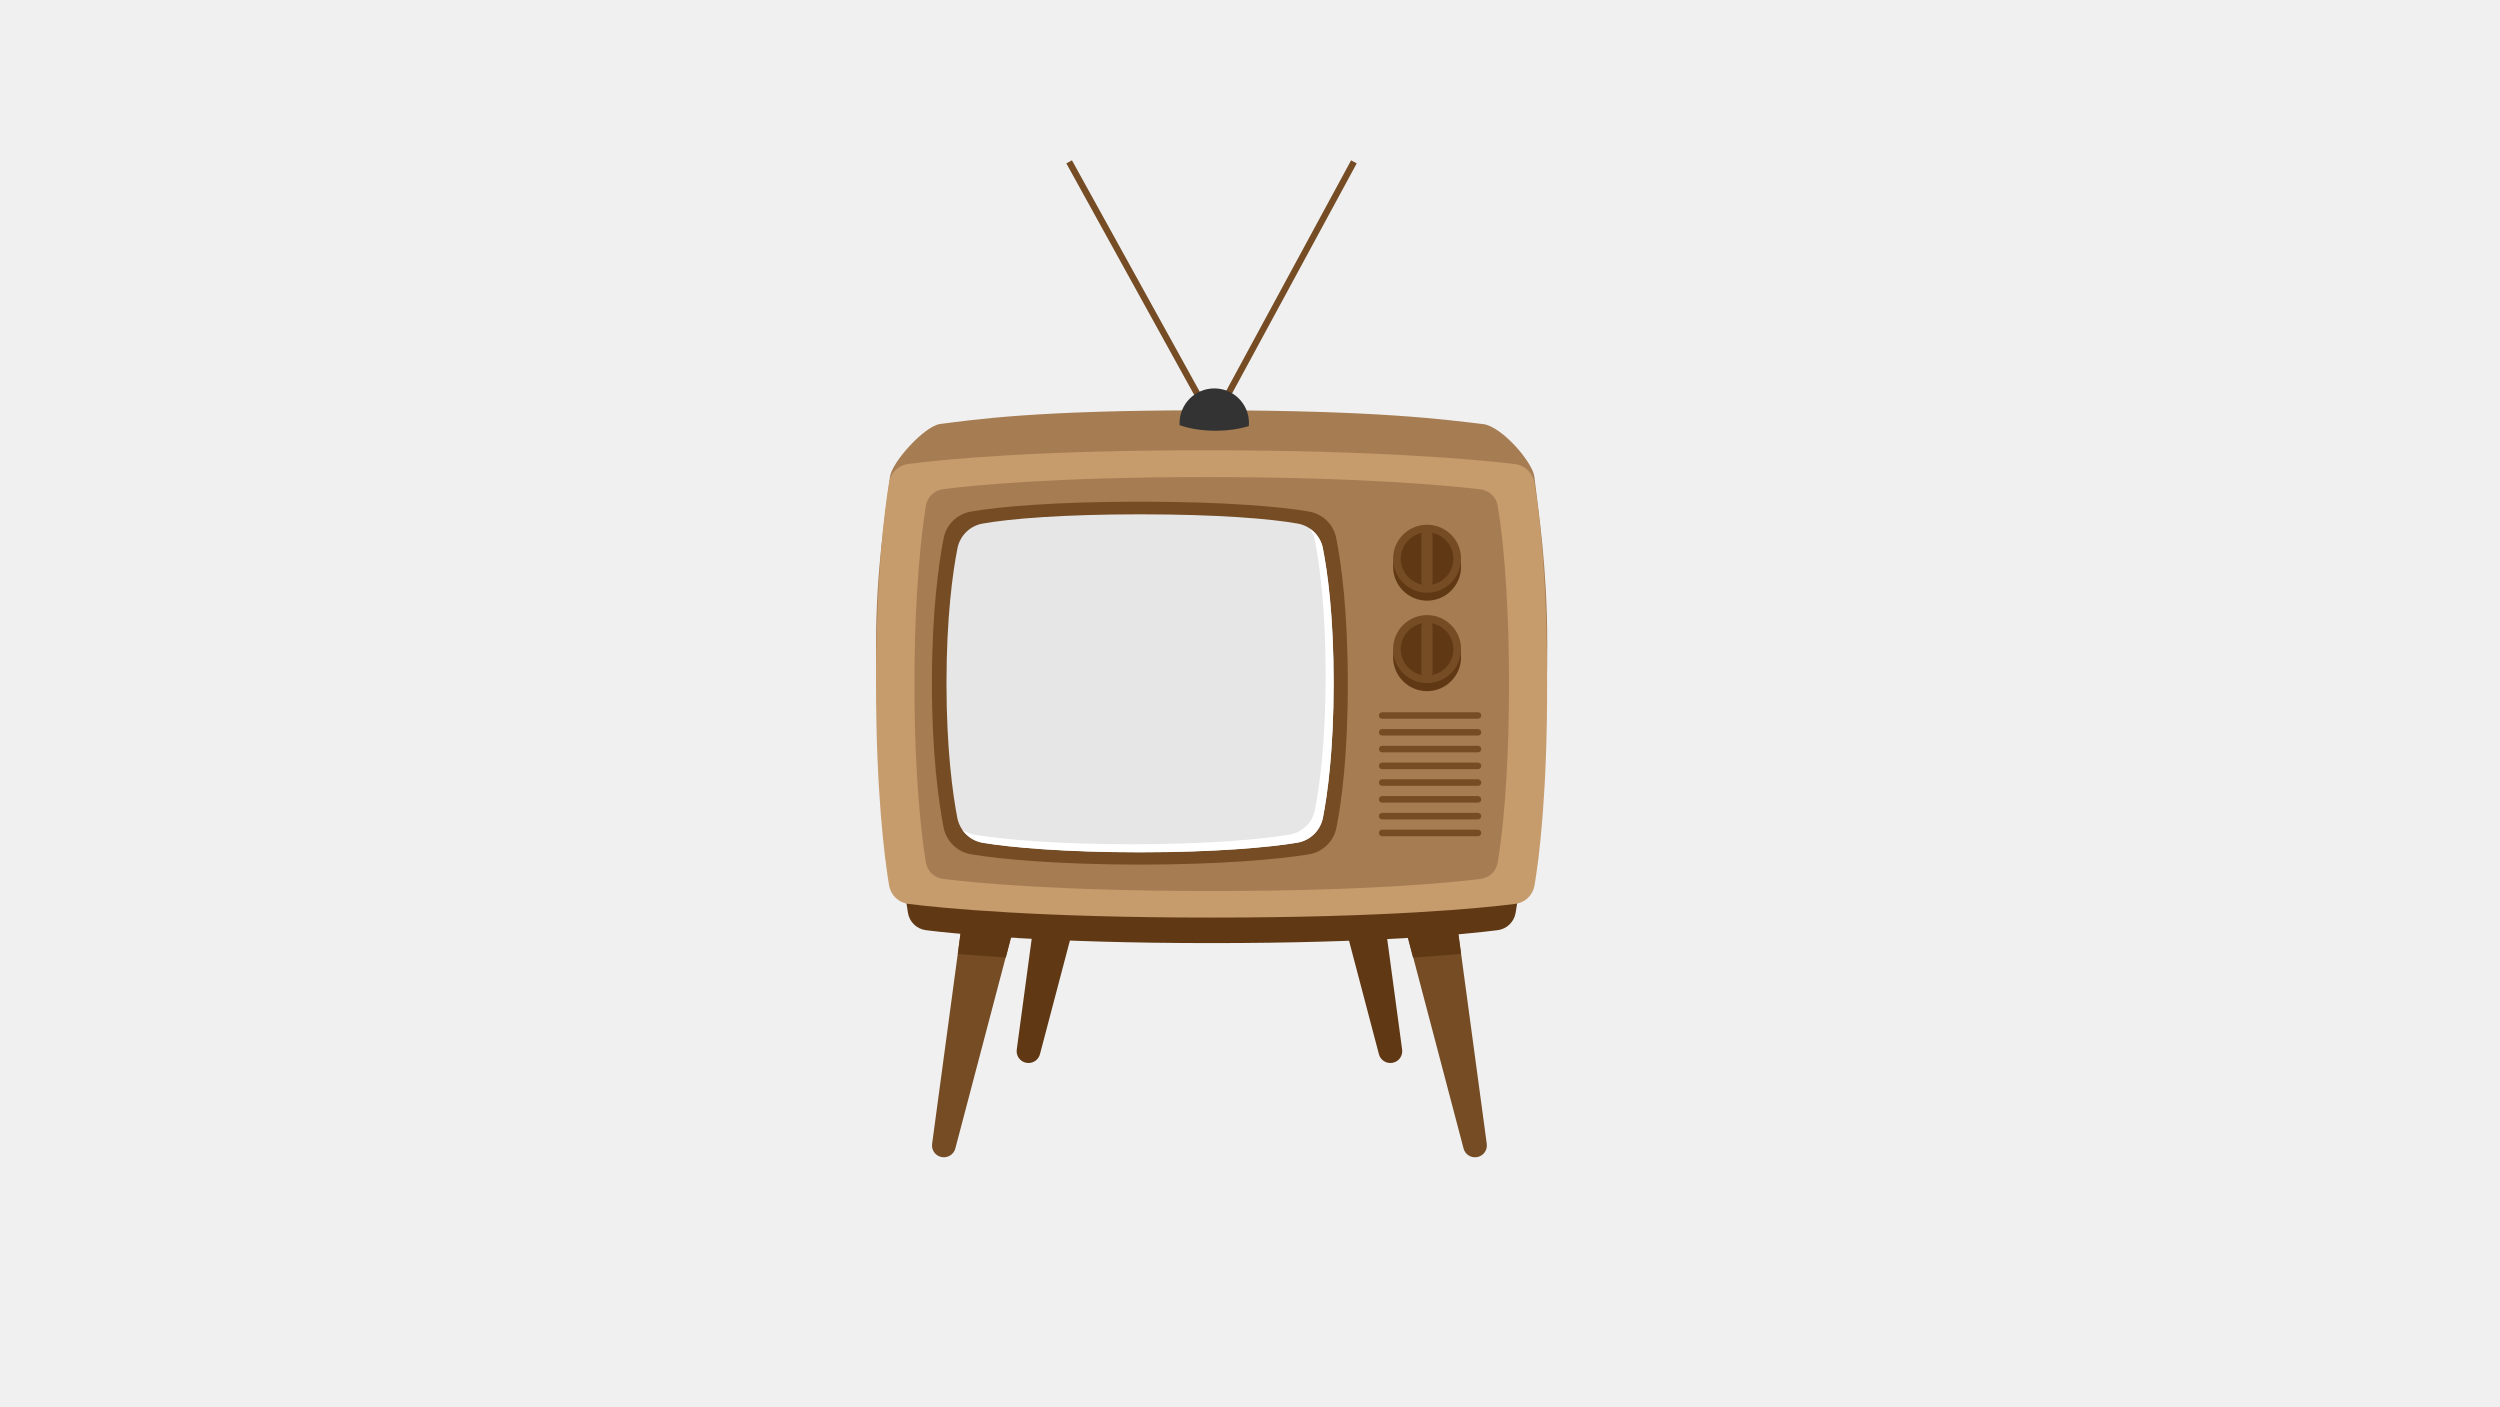
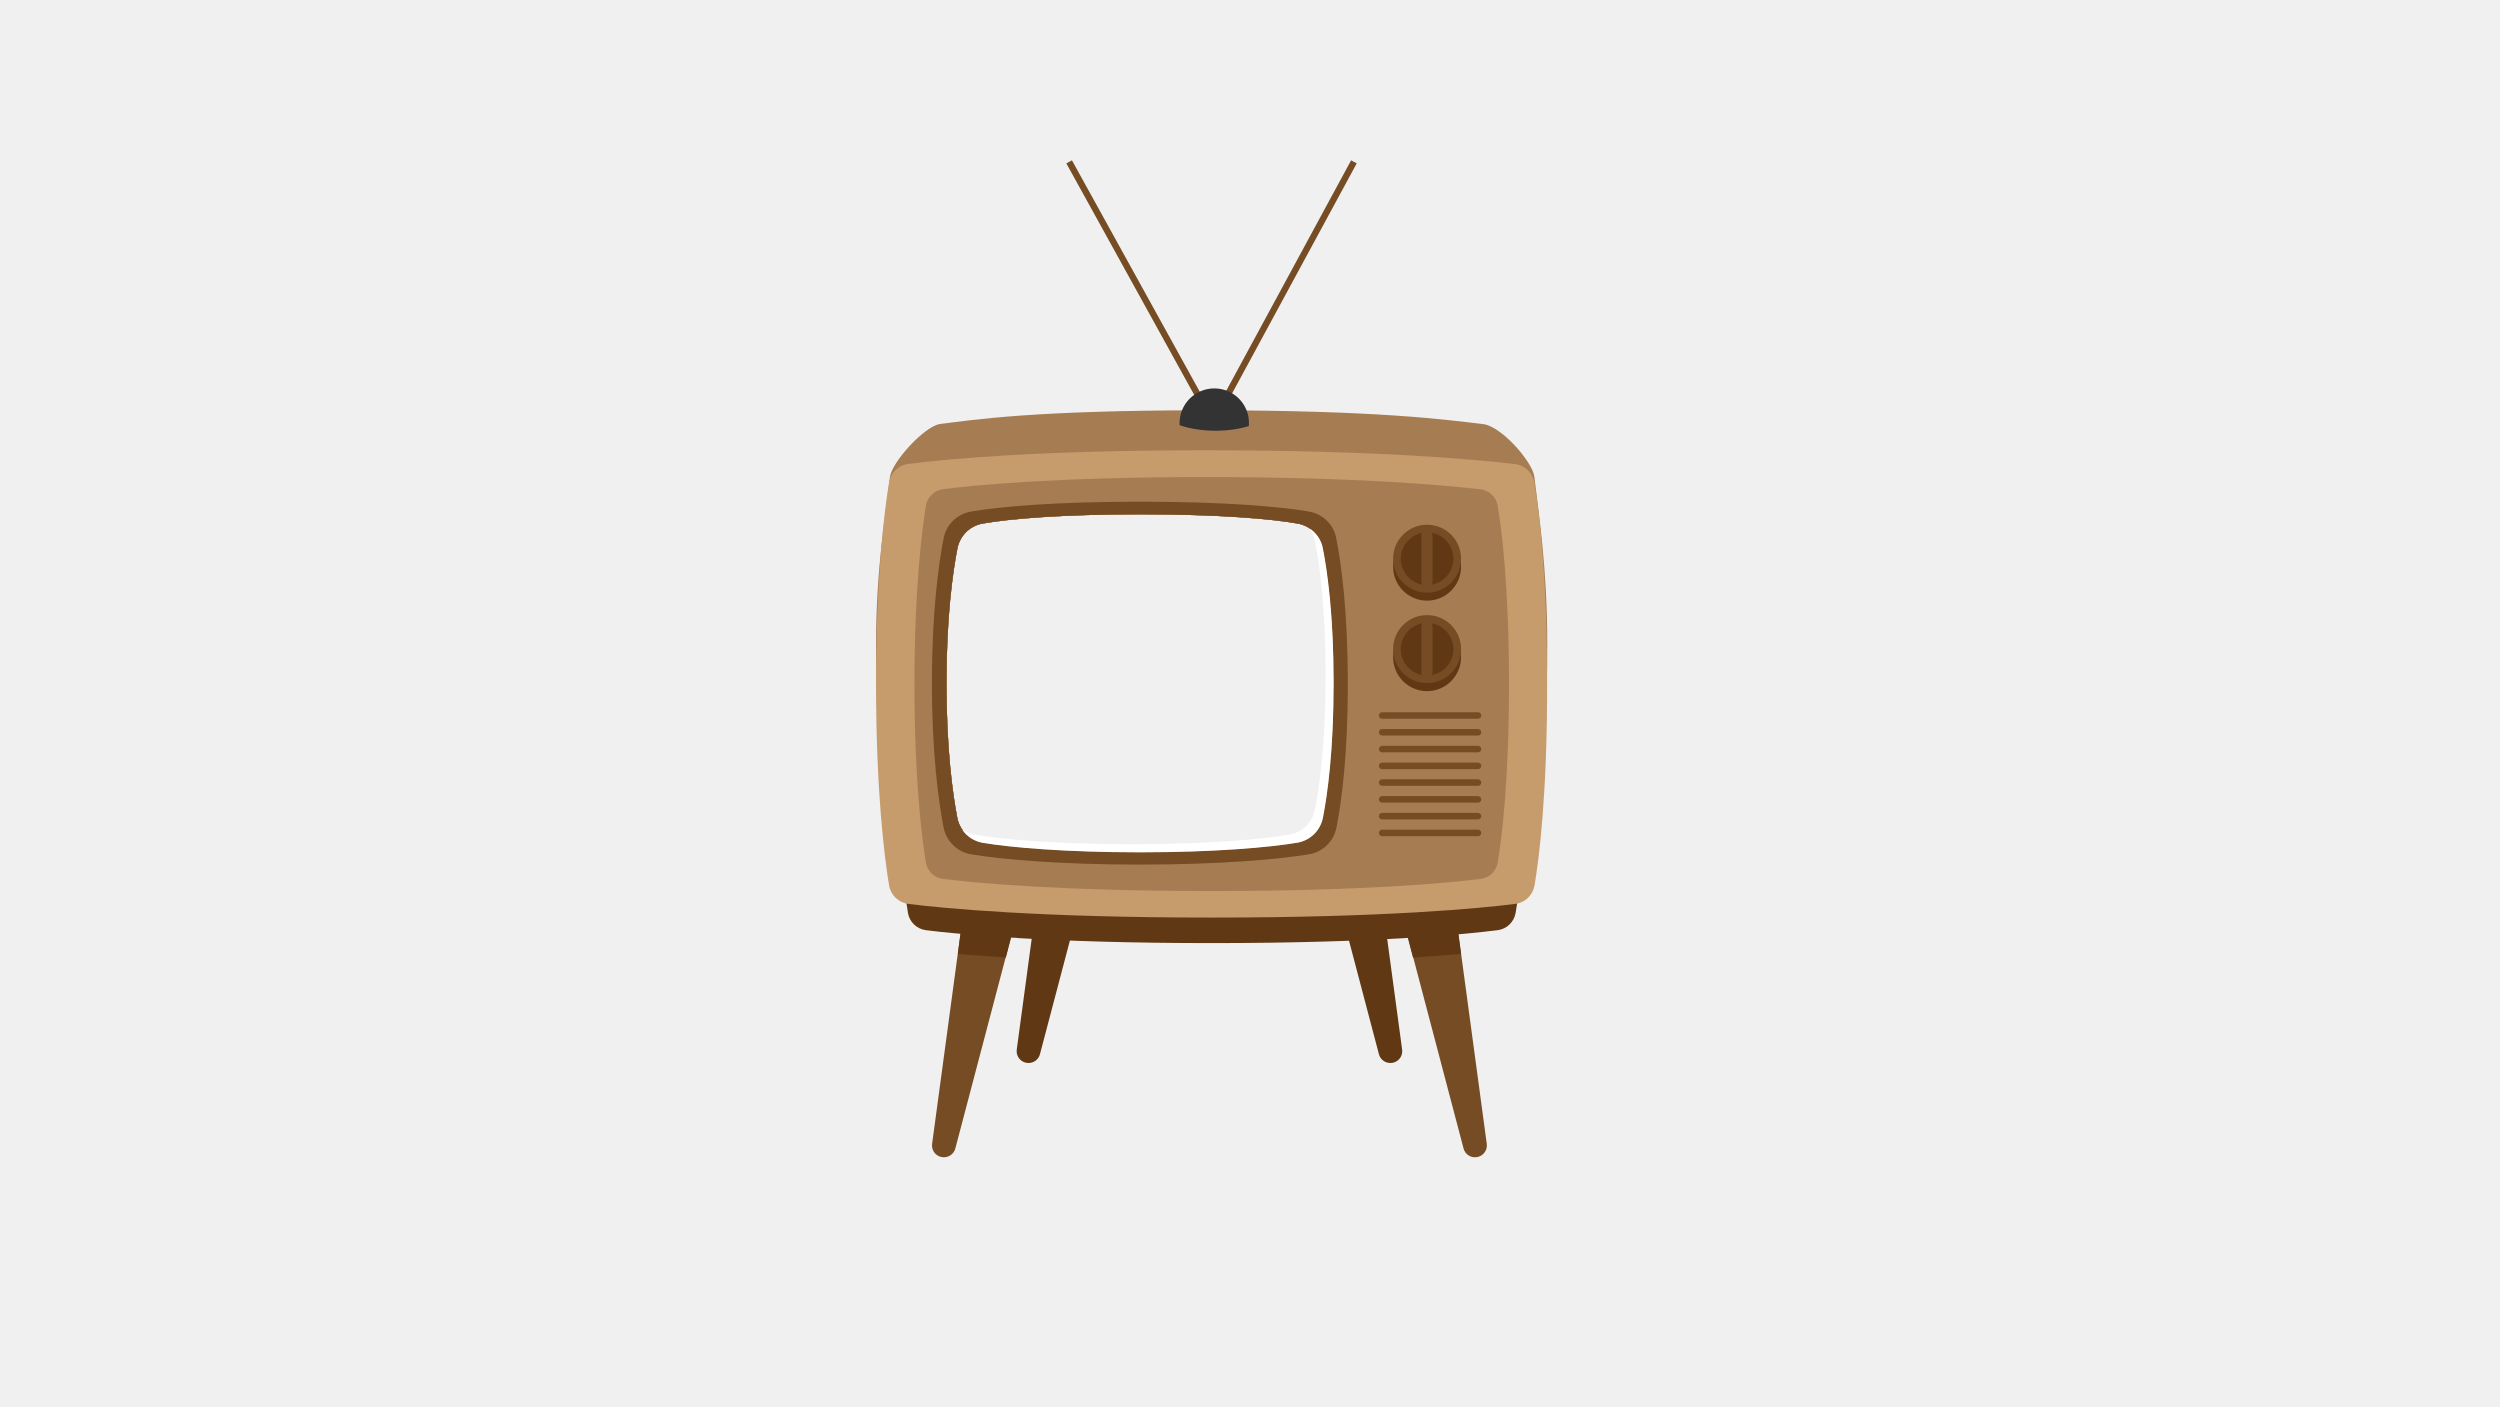
- <svg xmlns="http://www.w3.org/2000/svg" version="1.1" x="0px" y="0px" viewBox="0 0 1920 1080" style="enable-background:new 0 0 1920 1080;" xml:space="preserve">
+ <svg xmlns="http://www.w3.org/2000/svg" xmlns:xlink="http://www.w3.org/1999/xlink" version="1.1" id="Layer_1" x="0px" y="0px" viewBox="0 0 1920 1080" style="enable-background:new 0 0 1920 1080;" xml:space="preserve">
  <style type="text/css">
	.st0{fill:#754C24;}
	.st1{fill:#603813;}
- 	.st2{fill:#A67C52;}
- 	.st3{fill:#C69C6D;}
- 	.st4{fill:none;stroke:#754C24;stroke-width:4.909;stroke-miterlimit:10;}
- 	.st5{fill:#333333;}
- 	.st6{fill:#E6E6E6;}
- 	.st7{fill:#FFFFFF;}
+ 	.st2{clip-path:url(#SVGID_00000040547669522455389120000000820094917718550198_);fill:#603813;}
+ 	.st3{clip-path:url(#SVGID_00000066494840616216611440000010880027603529085366_);fill:#603813;}
+ 	.st4{clip-path:url(#SVGID_00000181075286808644074120000011285313219373894297_);fill:#603813;}
+ 	.st5{clip-path:url(#SVGID_00000074404073318188360860000014704714149984038329_);fill:#A67C52;}
+ 	.st6{clip-path:url(#SVGID_00000183216970778437118520000015926111493657207433_);fill:#C69C6D;}
+ 	.st7{clip-path:url(#SVGID_00000024711555415830848150000004571316099099542960_);fill:#A67C52;}
+ 	.st8{clip-path:url(#SVGID_00000106141660184358012650000013402970161883630476_);fill:#754C24;}
+ 	.st9{fill:none;stroke:#754C24;stroke-width:4.909;stroke-miterlimit:10;}
+ 	.st10{fill:#333333;}
+ 	.st11{fill:#FFFFFF;}
</style>
  <g id="Legs">
    <path class="st0" d="M723,888.6L723,888.6c-4.8-1-7.9-5.6-7.1-10.4l25.9-191.8l41.1,8.8L733.7,882   C732.5,886.7,727.7,889.6,723,888.6z" />
    <polygon class="st1" points="735.6,732.7 772.5,735.4 782.9,695.2 741.8,686.4  " />
-     <path class="st1" d="M788,816.2L788,816.2c-4.8-1-7.9-5.6-7.1-10.4l25.9-191.8l41.1,8.8l-49.2,186.8   C797.5,814.3,792.7,817.2,788,816.2z" />
+     <g>
+       <defs>
+         <path id="SVGID_1_" d="M1251,882H579V749h672V882z M1251,304H579v445h672V304z M1016,628c-1.9,9.8-9.7,17.4-19.6,19.1     c-21.3,3.6-63.6,7.4-120.9,7.4c-57.2,0-99.3-3.7-120.7-7.3c-9.9-1.7-17.7-9.3-19.6-19.1c-3.5-18.4-8.3-52.6-8.3-103.3     c0-51,4.8-85.3,8.4-103.6c1.9-9.8,9.6-17.4,19.4-19.1c20.3-3.6,60.4-7.1,120.9-7.1c60.6,0,100.8,3.5,121,7.1     c9.7,1.7,17.5,9.2,19.4,18.9c3.5,17.8,8.3,51.4,8.3,103.7C1024.2,576.5,1019.5,610,1016,628z" />
+       </defs>
+       <clipPath id="SVGID_00000025404644614967044180000003425361860010977204_">
+         <use xlink:href="#SVGID_1_" style="overflow:visible;" />
+       </clipPath>
+       <path style="clip-path:url(#SVGID_00000025404644614967044180000003425361860010977204_);fill:#603813;" d="M788,816.2L788,816.2    c-4.8-1-7.9-5.6-7.1-10.4L806.8,614l41.1,8.8l-49.2,186.8C797.5,814.3,792.7,817.2,788,816.2z" />
+     </g>
    <path class="st0" d="M1134.7,888.6L1134.7,888.6c4.8-1,7.9-5.6,7.1-10.4l-25.9-191.8l-41.1,8.8L1124,882   C1125.2,886.7,1129.9,889.6,1134.7,888.6z" />
    <polygon class="st1" points="1122.1,732.7 1085.2,735.4 1074.7,695.2 1115.8,686.4  " />
-     <path class="st1" d="M1069.7,816.2L1069.7,816.2c4.8-1,7.9-5.6,7.1-10.4l-25.9-191.8l-41.1,8.8l49.2,186.8   C1060.2,814.3,1064.9,817.2,1069.7,816.2z" />
-     <path class="st1" d="M1164,701.1c-1.2,7-6.8,12.4-13.9,13.3c-25.5,3.2-94.2,9.9-219.5,9.9c-125.1,0-193.8-6.7-219.4-9.9   c-7.1-0.9-12.8-6.3-13.9-13.4c-3.4-20.5-9.4-68.2-9.4-145.7c0-77.6,6-125.3,9.4-145.7c1.2-7,6.8-12.5,13.9-13.4   c24.9-3.2,91.3-9.9,214.8-9.9c125.6,0,197.6,6.9,224.1,10c7.1,0.8,12.8,6.3,14,13.3c3.4,20,9.3,66.3,9.3,145.6   C1173.3,634.9,1167.4,681.2,1164,701.1z" />
+     <g>
+       <defs>
+         <path id="SVGID_00000066507729141817714290000017050757573959324600_" d="M1251,882H579V749h672V882z M1251,304H579v445h672V304z      M1016,628c-1.9,9.8-9.7,17.4-19.6,19.1c-21.3,3.6-63.6,7.4-120.9,7.4c-57.2,0-99.3-3.7-120.7-7.3c-9.9-1.7-17.7-9.3-19.6-19.1     c-3.5-18.4-8.3-52.6-8.3-103.3c0-51,4.8-85.3,8.4-103.6c1.9-9.8,9.6-17.4,19.4-19.1c20.3-3.6,60.4-7.1,120.9-7.1     c60.6,0,100.8,3.5,121,7.1c9.7,1.7,17.5,9.2,19.4,18.9c3.5,17.8,8.3,51.4,8.3,103.7C1024.2,576.5,1019.5,610,1016,628z" />
+       </defs>
+       <clipPath id="SVGID_00000031208745874506388600000008673112660406760112_">
+         <use xlink:href="#SVGID_00000066507729141817714290000017050757573959324600_" style="overflow:visible;" />
+       </clipPath>
+       <path style="clip-path:url(#SVGID_00000031208745874506388600000008673112660406760112_);fill:#603813;" d="M1069.7,816.2    L1069.7,816.2c4.8-1,7.9-5.6,7.1-10.4L1050.9,614l-41.1,8.8l49.2,186.8C1060.2,814.3,1064.9,817.2,1069.7,816.2z" />
+     </g>
+     <g>
+       <defs>
+         <path id="SVGID_00000016033635108355372850000013376645651547856037_" d="M1251,749H579V304h672V749z M1024.3,524.7     c0-52.3-4.8-85.9-8.3-103.7c-1.9-9.7-9.7-17.2-19.4-18.9c-20.2-3.6-60.4-7.1-121-7.1c-60.5,0-100.6,3.5-120.9,7.1     c-9.8,1.7-17.5,9.3-19.4,19.1c-3.6,18.3-8.4,52.6-8.4,103.6c0,50.7,4.8,84.9,8.3,103.3c1.9,9.8,9.7,17.4,19.6,19.1     c21.4,3.6,63.5,7.3,120.7,7.3c57.3,0,99.6-3.8,120.9-7.4c9.9-1.7,17.7-9.3,19.6-19.1C1019.5,610,1024.2,576.5,1024.3,524.7z" />
+       </defs>
+       <clipPath id="SVGID_00000122697732237703142230000002489456585400440735_">
+         <use xlink:href="#SVGID_00000016033635108355372850000013376645651547856037_" style="overflow:visible;" />
+       </clipPath>
+       <path style="clip-path:url(#SVGID_00000122697732237703142230000002489456585400440735_);fill:#603813;" d="M1164,701.1    c-1.2,7-6.8,12.4-13.9,13.3c-25.5,3.2-94.2,9.9-219.5,9.9c-125.1,0-193.8-6.7-219.4-9.9c-7.1-0.9-12.8-6.3-13.9-13.4    c-3.4-20.5-9.4-68.2-9.4-145.7c0-77.6,6-125.3,9.4-145.7c1.2-7,6.8-12.5,13.9-13.4c24.9-3.2,91.3-9.9,214.8-9.9    c125.6,0,197.6,6.9,224.1,10c7.1,0.8,12.8,6.3,14,13.3c3.4,20,9.3,66.3,9.3,145.6C1173.3,634.9,1167.4,681.2,1164,701.1z" />
+     </g>
  </g>
  <g id="TV">
-     <path class="st2" d="M1178.5,649.4c-1.3,7.5-7.3,13.2-14.8,14.1c-27,3.4-100,10.5-233.1,10.5c-132.9,0-205.8-7.1-233-10.5   c-7.5-0.9-13.5-6.7-14.8-14.2c-3.6-21.8-10-72.4-10-154.7c0-58.3,7.5-100.8,10.7-128.3c1.3-11.3,26.6-39.2,38.6-40.7   c26.5-3.3,72.4-10.5,203.5-10.5c133.4,0,185.3,7.3,213.4,10.6c14.3,1.7,38.1,29.2,39.4,40.5c3.1,27,9.9,68.9,9.9,128.3   C1188.3,579.1,1182.1,628.3,1178.5,649.4z" />
-     <path class="st3" d="M1178.5,680.1c-1.3,7.5-7.3,13.2-14.8,14.1c-27,3.4-100,10.5-233.1,10.5c-132.9,0-205.8-7.1-233-10.5   c-7.5-0.9-13.5-6.7-14.8-14.2c-3.6-21.8-10-72.4-10-154.7c0-82.4,6.4-133,10-154.8c1.2-7.5,7.2-13.2,14.7-14.2   c26.5-3.4,97-10.5,228.1-10.5c133.4,0,209.9,7.3,237.9,10.6c7.5,0.9,13.6,6.7,14.9,14.2c3.6,21.2,9.8,70.4,9.8,154.7   C1188.3,609.8,1182.1,659,1178.5,680.1z" />
-     <path class="st2" d="M1150.2,662.5c-1.1,6.6-6.4,11.7-13.1,12.5c-24,3-88.6,9.3-206.5,9.3c-117.7,0-182.4-6.3-206.4-9.3   c-6.7-0.8-12-6-13.1-12.6c-3.2-19.3-8.8-64.2-8.8-137c0-73,5.7-117.8,8.8-137.1c1.1-6.6,6.4-11.7,13-12.6   c23.4-3,85.9-9.3,202.1-9.3c118.1,0,185.9,6.5,210.8,9.4c6.7,0.8,12,5.9,13.2,12.5c3.2,18.8,8.7,62.3,8.7,137   C1158.9,600.2,1153.4,643.7,1150.2,662.5z" />
-     <path class="st0" d="M1026.4,635.6c-2.1,10.5-10.4,18.7-21,20.5c-22.9,3.8-68.3,7.9-129.9,7.9c-61.4,0-106.7-4-129.7-7.9   c-10.6-1.8-19.1-10-21.1-20.5c-3.8-19.7-9-56.5-9-111c0-54.8,5.2-91.6,9-111.2c2-10.5,10.3-18.6,20.9-20.5   c21.8-3.8,64.9-7.6,129.8-7.6c65.1,0,108.2,3.8,130,7.6c10.5,1.8,18.8,9.9,20.8,20.3c3.8,19.2,8.9,55.3,8.9,111.4   C1035.2,580.4,1030.2,616.4,1026.4,635.6z" />
-     <path class="st0" d="M1137.6,549.5c0,1.4-1.1,2.5-2.5,2.5h-73.6c-1.4,0-2.5-1.1-2.5-2.5l0,0c0-1.4,1.1-2.5,2.5-2.5h73.6   C1136.5,547,1137.6,548.1,1137.6,549.5L1137.6,549.5z" />
-     <path class="st0" d="M1137.6,562.4c0,1.4-1.1,2.5-2.5,2.5h-73.6c-1.4,0-2.5-1.1-2.5-2.5l0,0c0-1.4,1.1-2.5,2.5-2.5h73.6   C1136.5,559.9,1137.6,561,1137.6,562.4L1137.6,562.4z" />
-     <path class="st0" d="M1137.6,575.3c0,1.4-1.1,2.5-2.5,2.5h-73.6c-1.4,0-2.5-1.1-2.5-2.5l0,0c0-1.4,1.1-2.5,2.5-2.5h73.6   C1136.5,572.8,1137.6,573.9,1137.6,575.3L1137.6,575.3z" />
-     <path class="st0" d="M1137.6,588.2c0,1.4-1.1,2.5-2.5,2.5h-73.6c-1.4,0-2.5-1.1-2.5-2.5l0,0c0-1.4,1.1-2.5,2.5-2.5h73.6   C1136.5,585.7,1137.6,586.8,1137.6,588.2L1137.6,588.2z" />
-     <path class="st0" d="M1137.6,601c0,1.4-1.1,2.5-2.5,2.5h-73.6c-1.4,0-2.5-1.1-2.5-2.5l0,0c0-1.4,1.1-2.5,2.5-2.5h73.6   C1136.5,598.6,1137.6,599.7,1137.6,601L1137.6,601z" />
-     <path class="st0" d="M1137.6,613.9c0,1.4-1.1,2.5-2.5,2.5h-73.6c-1.4,0-2.5-1.1-2.5-2.5v0c0-1.4,1.1-2.5,2.5-2.5h73.6   C1136.5,611.5,1137.6,612.6,1137.6,613.9L1137.6,613.9z" />
-     <path class="st0" d="M1137.6,626.8c0,1.4-1.1,2.5-2.5,2.5h-73.6c-1.4,0-2.5-1.1-2.5-2.5l0,0c0-1.4,1.1-2.5,2.5-2.5h73.6   C1136.5,624.4,1137.6,625.5,1137.6,626.8L1137.6,626.8z" />
-     <path class="st0" d="M1137.6,639.7c0,1.4-1.1,2.5-2.5,2.5h-73.6c-1.4,0-2.5-1.1-2.5-2.5l0,0c0-1.4,1.1-2.5,2.5-2.5h73.6   C1136.5,637.2,1137.6,638.3,1137.6,639.7L1137.6,639.7z" />
+     <g>
+       <defs>
+         <path id="SVGID_00000030450370125230668480000016590037435070269071_" d="M1251,749H579V304h672V749z M1024.3,524.7     c0-52.3-4.8-85.9-8.3-103.7c-1.9-9.7-9.7-17.2-19.4-18.9c-20.2-3.6-60.4-7.1-121-7.1c-60.5,0-100.6,3.5-120.9,7.1     c-9.8,1.7-17.5,9.3-19.4,19.1c-3.6,18.3-8.4,52.6-8.4,103.6c0,50.7,4.8,84.9,8.3,103.3c1.9,9.8,9.7,17.4,19.6,19.1     c21.4,3.6,63.5,7.3,120.7,7.3c57.3,0,99.6-3.8,120.9-7.4c9.9-1.7,17.7-9.3,19.6-19.1C1019.5,610,1024.2,576.5,1024.3,524.7z" />
+       </defs>
+       <clipPath id="SVGID_00000101814957266831669790000011060001170152273536_">
+         <use xlink:href="#SVGID_00000030450370125230668480000016590037435070269071_" style="overflow:visible;" />
+       </clipPath>
+       <path style="clip-path:url(#SVGID_00000101814957266831669790000011060001170152273536_);fill:#A67C52;" d="M1178.5,649.4    c-1.3,7.5-7.3,13.2-14.8,14.1c-27,3.4-100,10.5-233.1,10.5c-132.9,0-205.8-7.1-233-10.5c-7.5-0.9-13.5-6.7-14.8-14.2    c-3.6-21.8-10-72.4-10-154.7c0-58.3,7.5-100.8,10.7-128.3c1.3-11.3,26.6-39.2,38.6-40.7c26.5-3.3,72.4-10.5,203.5-10.5    c133.4,0,185.3,7.3,213.4,10.6c14.3,1.7,38.1,29.2,39.4,40.5c3.1,27,9.9,68.9,9.9,128.3C1188.3,579.1,1182.1,628.3,1178.5,649.4z" />
+     </g>
+     <g>
+       <defs>
+         <path id="SVGID_00000071528870690108614020000001172665220154552467_" d="M1251,749H579V304h672V749z M1024.3,524.7     c0-52.3-4.8-85.9-8.3-103.7c-1.9-9.7-9.7-17.2-19.4-18.9c-20.2-3.6-60.4-7.1-121-7.1c-60.5,0-100.6,3.5-120.9,7.1     c-9.8,1.7-17.5,9.3-19.4,19.1c-3.6,18.3-8.4,52.6-8.4,103.6c0,50.7,4.8,84.9,8.3,103.3c1.9,9.8,9.7,17.4,19.6,19.1     c21.4,3.6,63.5,7.3,120.7,7.3c57.3,0,99.6-3.8,120.9-7.4c9.9-1.7,17.7-9.3,19.6-19.1C1019.5,610,1024.2,576.5,1024.3,524.7z" />
+       </defs>
+       <clipPath id="SVGID_00000064323755637640431840000017216457480036774800_">
+         <use xlink:href="#SVGID_00000071528870690108614020000001172665220154552467_" style="overflow:visible;" />
+       </clipPath>
+       <path style="clip-path:url(#SVGID_00000064323755637640431840000017216457480036774800_);fill:#C69C6D;" d="M1178.5,680.1    c-1.3,7.5-7.3,13.2-14.8,14.1c-27,3.4-100,10.5-233.1,10.5c-132.9,0-205.8-7.1-233-10.5c-7.5-0.9-13.5-6.7-14.8-14.2    c-3.6-21.8-10-72.4-10-154.7c0-82.4,6.4-133,10-154.8c1.2-7.5,7.2-13.2,14.7-14.2c26.5-3.4,97-10.5,228.1-10.5    c133.4,0,209.9,7.3,237.9,10.6c7.5,0.9,13.6,6.7,14.9,14.2c3.6,21.2,9.8,70.4,9.8,154.7C1188.3,609.8,1182.1,659,1178.5,680.1z" />
+     </g>
+     <g>
+       <defs>
+         <path id="SVGID_00000073717384879546780470000010340799715885192885_" d="M1251,749H579V304h672V749z M1024.3,524.7     c0-52.3-4.8-85.9-8.3-103.7c-1.9-9.7-9.7-17.2-19.4-18.9c-20.2-3.6-60.4-7.1-121-7.1c-60.5,0-100.6,3.5-120.9,7.1     c-9.8,1.7-17.5,9.3-19.4,19.1c-3.6,18.3-8.4,52.6-8.4,103.6c0,50.7,4.8,84.9,8.3,103.3c1.9,9.8,9.7,17.4,19.6,19.1     c21.4,3.6,63.5,7.3,120.7,7.3c57.3,0,99.6-3.8,120.9-7.4c9.9-1.7,17.7-9.3,19.6-19.1C1019.5,610,1024.2,576.5,1024.3,524.7z" />
+       </defs>
+       <clipPath id="SVGID_00000014623573203938280290000006781553350121743504_">
+         <use xlink:href="#SVGID_00000073717384879546780470000010340799715885192885_" style="overflow:visible;" />
+       </clipPath>
+       <path style="clip-path:url(#SVGID_00000014623573203938280290000006781553350121743504_);fill:#A67C52;" d="M1150.2,662.5    c-1.1,6.6-6.4,11.7-13.1,12.5c-24,3-88.6,9.3-206.5,9.3c-117.7,0-182.4-6.3-206.4-9.3c-6.7-0.8-12-6-13.1-12.6    c-3.2-19.3-8.8-64.2-8.8-137c0-73,5.7-117.8,8.8-137.1c1.1-6.6,6.4-11.7,13-12.6c23.4-3,85.9-9.3,202.1-9.3    c118.1,0,185.9,6.5,210.8,9.4c6.7,0.8,12,5.9,13.2,12.5c3.2,18.8,8.7,62.3,8.7,137C1158.9,600.2,1153.4,643.7,1150.2,662.5z" />
+     </g>
+     <g>
+       <defs>
+         <path id="SVGID_00000139271520884839444510000008929033886236670907_" d="M1251,749H579V304h672V749z M1024.3,524.7     c0-52.3-4.8-85.9-8.3-103.7c-1.9-9.7-9.7-17.2-19.4-18.9c-20.2-3.6-60.4-7.1-121-7.1c-60.5,0-100.6,3.5-120.9,7.1     c-9.8,1.7-17.5,9.3-19.4,19.1c-3.6,18.3-8.4,52.6-8.4,103.6c0,50.7,4.8,84.9,8.3,103.3c1.9,9.8,9.7,17.4,19.6,19.1     c21.4,3.6,63.5,7.3,120.7,7.3c57.3,0,99.6-3.8,120.9-7.4c9.9-1.7,17.7-9.3,19.6-19.1C1019.5,610,1024.2,576.5,1024.3,524.7z" />
+       </defs>
+       <clipPath id="SVGID_00000004518903174061658380000000193087169184974508_">
+         <use xlink:href="#SVGID_00000139271520884839444510000008929033886236670907_" style="overflow:visible;" />
+       </clipPath>
+       <path style="clip-path:url(#SVGID_00000004518903174061658380000000193087169184974508_);fill:#754C24;" d="M1026.4,635.6    c-2.1,10.5-10.4,18.7-21,20.5c-22.9,3.8-68.3,7.9-129.9,7.9c-61.4,0-106.7-4-129.7-7.9c-10.6-1.8-19.1-10-21.1-20.5    c-3.8-19.7-9-56.5-9-111c0-54.8,5.2-91.6,9-111.2c2-10.5,10.3-18.6,20.9-20.5c21.8-3.8,64.9-7.6,129.8-7.6    c65.1,0,108.2,3.8,130,7.6c10.5,1.8,18.8,9.9,20.8,20.3c3.8,19.2,8.9,55.3,8.9,111.4C1035.2,580.4,1030.2,616.4,1026.4,635.6z" />
+     </g>
+     <g>
+       <path class="st0" d="M1137.6,549.5c0,1.4-1.1,2.5-2.5,2.5h-73.6c-1.4,0-2.5-1.1-2.5-2.5l0,0c0-1.4,1.1-2.5,2.5-2.5h73.6    C1136.5,547,1137.6,548.1,1137.6,549.5L1137.6,549.5z" />
+       <path class="st0" d="M1137.6,562.4c0,1.4-1.1,2.5-2.5,2.5h-73.6c-1.4,0-2.5-1.1-2.5-2.5l0,0c0-1.4,1.1-2.5,2.5-2.5h73.6    C1136.5,559.9,1137.6,561,1137.6,562.4L1137.6,562.4z" />
+       <path class="st0" d="M1137.6,575.3c0,1.4-1.1,2.5-2.5,2.5h-73.6c-1.4,0-2.5-1.1-2.5-2.5l0,0c0-1.4,1.1-2.5,2.5-2.5h73.6    C1136.5,572.8,1137.6,573.9,1137.6,575.3L1137.6,575.3z" />
+       <path class="st0" d="M1137.6,588.2c0,1.4-1.1,2.5-2.5,2.5h-73.6c-1.4,0-2.5-1.1-2.5-2.5l0,0c0-1.4,1.1-2.5,2.5-2.5h73.6    C1136.5,585.7,1137.6,586.8,1137.6,588.2L1137.6,588.2z" />
+       <path class="st0" d="M1137.6,601c0,1.4-1.1,2.5-2.5,2.5h-73.6c-1.4,0-2.5-1.1-2.5-2.5l0,0c0-1.4,1.1-2.5,2.5-2.5h73.6    C1136.5,598.6,1137.6,599.7,1137.6,601L1137.6,601z" />
+       <path class="st0" d="M1137.6,613.9c0,1.4-1.1,2.5-2.5,2.5h-73.6c-1.4,0-2.5-1.1-2.5-2.5l0,0c0-1.4,1.1-2.5,2.5-2.5h73.6    C1136.5,611.5,1137.6,612.6,1137.6,613.9L1137.6,613.9z" />
+       <path class="st0" d="M1137.6,626.8c0,1.4-1.1,2.5-2.5,2.5h-73.6c-1.4,0-2.5-1.1-2.5-2.5l0,0c0-1.4,1.1-2.5,2.5-2.5h73.6    C1136.5,624.4,1137.6,625.5,1137.6,626.8L1137.6,626.8z" />
+       <path class="st0" d="M1137.6,639.7c0,1.4-1.1,2.5-2.5,2.5h-73.6c-1.4,0-2.5-1.1-2.5-2.5l0,0c0-1.4,1.1-2.5,2.5-2.5h73.6    C1136.5,637.2,1137.6,638.3,1137.6,639.7L1137.6,639.7z" />
+     </g>
  </g>
  <g id="Antenna">
-     <polyline class="st4" points="821.1,124.3 931.5,324.2 1039.8,124.3  " />
-     <path class="st5" d="M932.6,298.3c-14.7,0-26.7,11.9-26.7,26.7c0,0.5,0,1,0,1.5c7.6,2.7,17.2,4.3,27.6,4.3c9.5,0,18.3-1.3,25.6-3.6   c0.1-0.7,0.1-1.5,0.1-2.2C959.3,310.2,947.3,298.3,932.6,298.3z" />
+     <polyline class="st9" points="821.1,124.3 931.5,324.2 1039.8,124.3  " />
+     <path class="st10" d="M932.6,298.3c-14.7,0-26.7,11.9-26.7,26.7c0,0.5,0,1,0,1.5c7.6,2.7,17.2,4.3,27.6,4.3   c9.5,0,18.3-1.3,25.6-3.6c0.1-0.7,0.1-1.5,0.1-2.2C959.3,310.2,947.3,298.3,932.6,298.3z" />
  </g>
  <g id="Volume">
    <circle class="st1" cx="1096" cy="435.2" r="26.1" />
    <circle class="st0" cx="1096" cy="429.1" r="26.1" />
    <circle class="st1" cx="1096" cy="429.1" r="20.2" />
    <path class="st0" d="M1100.2,446.4c0,2.4-1.9,4.3-4.3,4.3l0,0c-2.4,0-4.3-1.9-4.3-4.3v-35c0-2.4,1.9-4.3,4.3-4.3l0,0   c2.4,0,4.3,1.9,4.3,4.3V446.4z" />
    <circle class="st1" cx="1096" cy="504.7" r="26.1" />
    <circle class="st0" cx="1096" cy="498.5" r="26.1" />
    <circle class="st1" cx="1096" cy="498.6" r="20.2" />
    <path class="st0" d="M1100.2,516.4c0,2.4-1.9,4.3-4.3,4.3l0,0c-2.4,0-4.3-1.9-4.3-4.3v-35c0-2.4,1.9-4.3,4.3-4.3l0,0   c2.4,0,4.3,1.9,4.3,4.3V516.4z" />
  </g>
-   <g id="Noise">
-     <path class="st6" d="M1016,628c-1.9,9.8-9.7,17.4-19.6,19.1c-21.3,3.6-63.6,7.4-120.9,7.4c-57.2,0-99.3-3.7-120.7-7.3   c-9.9-1.7-17.7-9.3-19.6-19.1c-3.5-18.4-8.3-52.6-8.3-103.3c0-51,4.8-85.3,8.4-103.6c1.9-9.8,9.6-17.4,19.4-19.1   c20.3-3.6,60.4-7.1,120.9-7.1c60.6,0,100.8,3.5,121,7.1c9.7,1.7,17.5,9.2,19.4,18.9c3.5,17.8,8.3,51.4,8.3,103.7   C1024.2,576.5,1019.5,610,1016,628z" />
-   </g>
  <g id="Shine">
-     <path class="st7" d="M1015.9,421c-1.2-6.2-4.9-11.6-9.9-15c1.8,2.6,3.1,5.6,3.8,8.9c3.5,17.8,8.3,51.4,8.3,103.7   c0,51.9-4.7,85.4-8.2,103.3c-1.9,9.8-9.7,17.4-19.6,19.1c-21.3,3.6-63.6,7.4-120.9,7.4c-57.2,0-99.3-3.7-120.7-7.3   c-3.6-0.6-6.9-2-9.7-3.9c3.6,5.3,9.3,9,15.8,10.1c21.4,3.6,63.5,7.3,120.7,7.3c57.4,0,99.6-3.8,120.9-7.4   c9.9-1.7,17.6-9.3,19.6-19.1c3.5-17.9,8.2-51.4,8.2-103.3C1024.2,472.4,1019.4,438.8,1015.9,421z" />
+     <path class="st11" d="M1015.9,421c-1.2-6.2-4.9-11.6-9.9-15c1.8,2.6,3.1,5.6,3.8,8.9c3.5,17.8,8.3,51.4,8.3,103.7   c0,51.9-4.7,85.4-8.2,103.3c-1.9,9.8-9.7,17.4-19.6,19.1c-21.3,3.6-63.6,7.4-120.9,7.4c-57.2,0-99.3-3.7-120.7-7.3   c-3.6-0.6-6.9-2-9.7-3.9c3.6,5.3,9.3,9,15.8,10.1c21.4,3.6,63.5,7.3,120.7,7.3c57.4,0,99.6-3.8,120.9-7.4   c9.9-1.7,17.6-9.3,19.6-19.1c3.5-17.9,8.2-51.4,8.2-103.3C1024.2,472.4,1019.4,438.8,1015.9,421z" />
  </g>
</svg>
